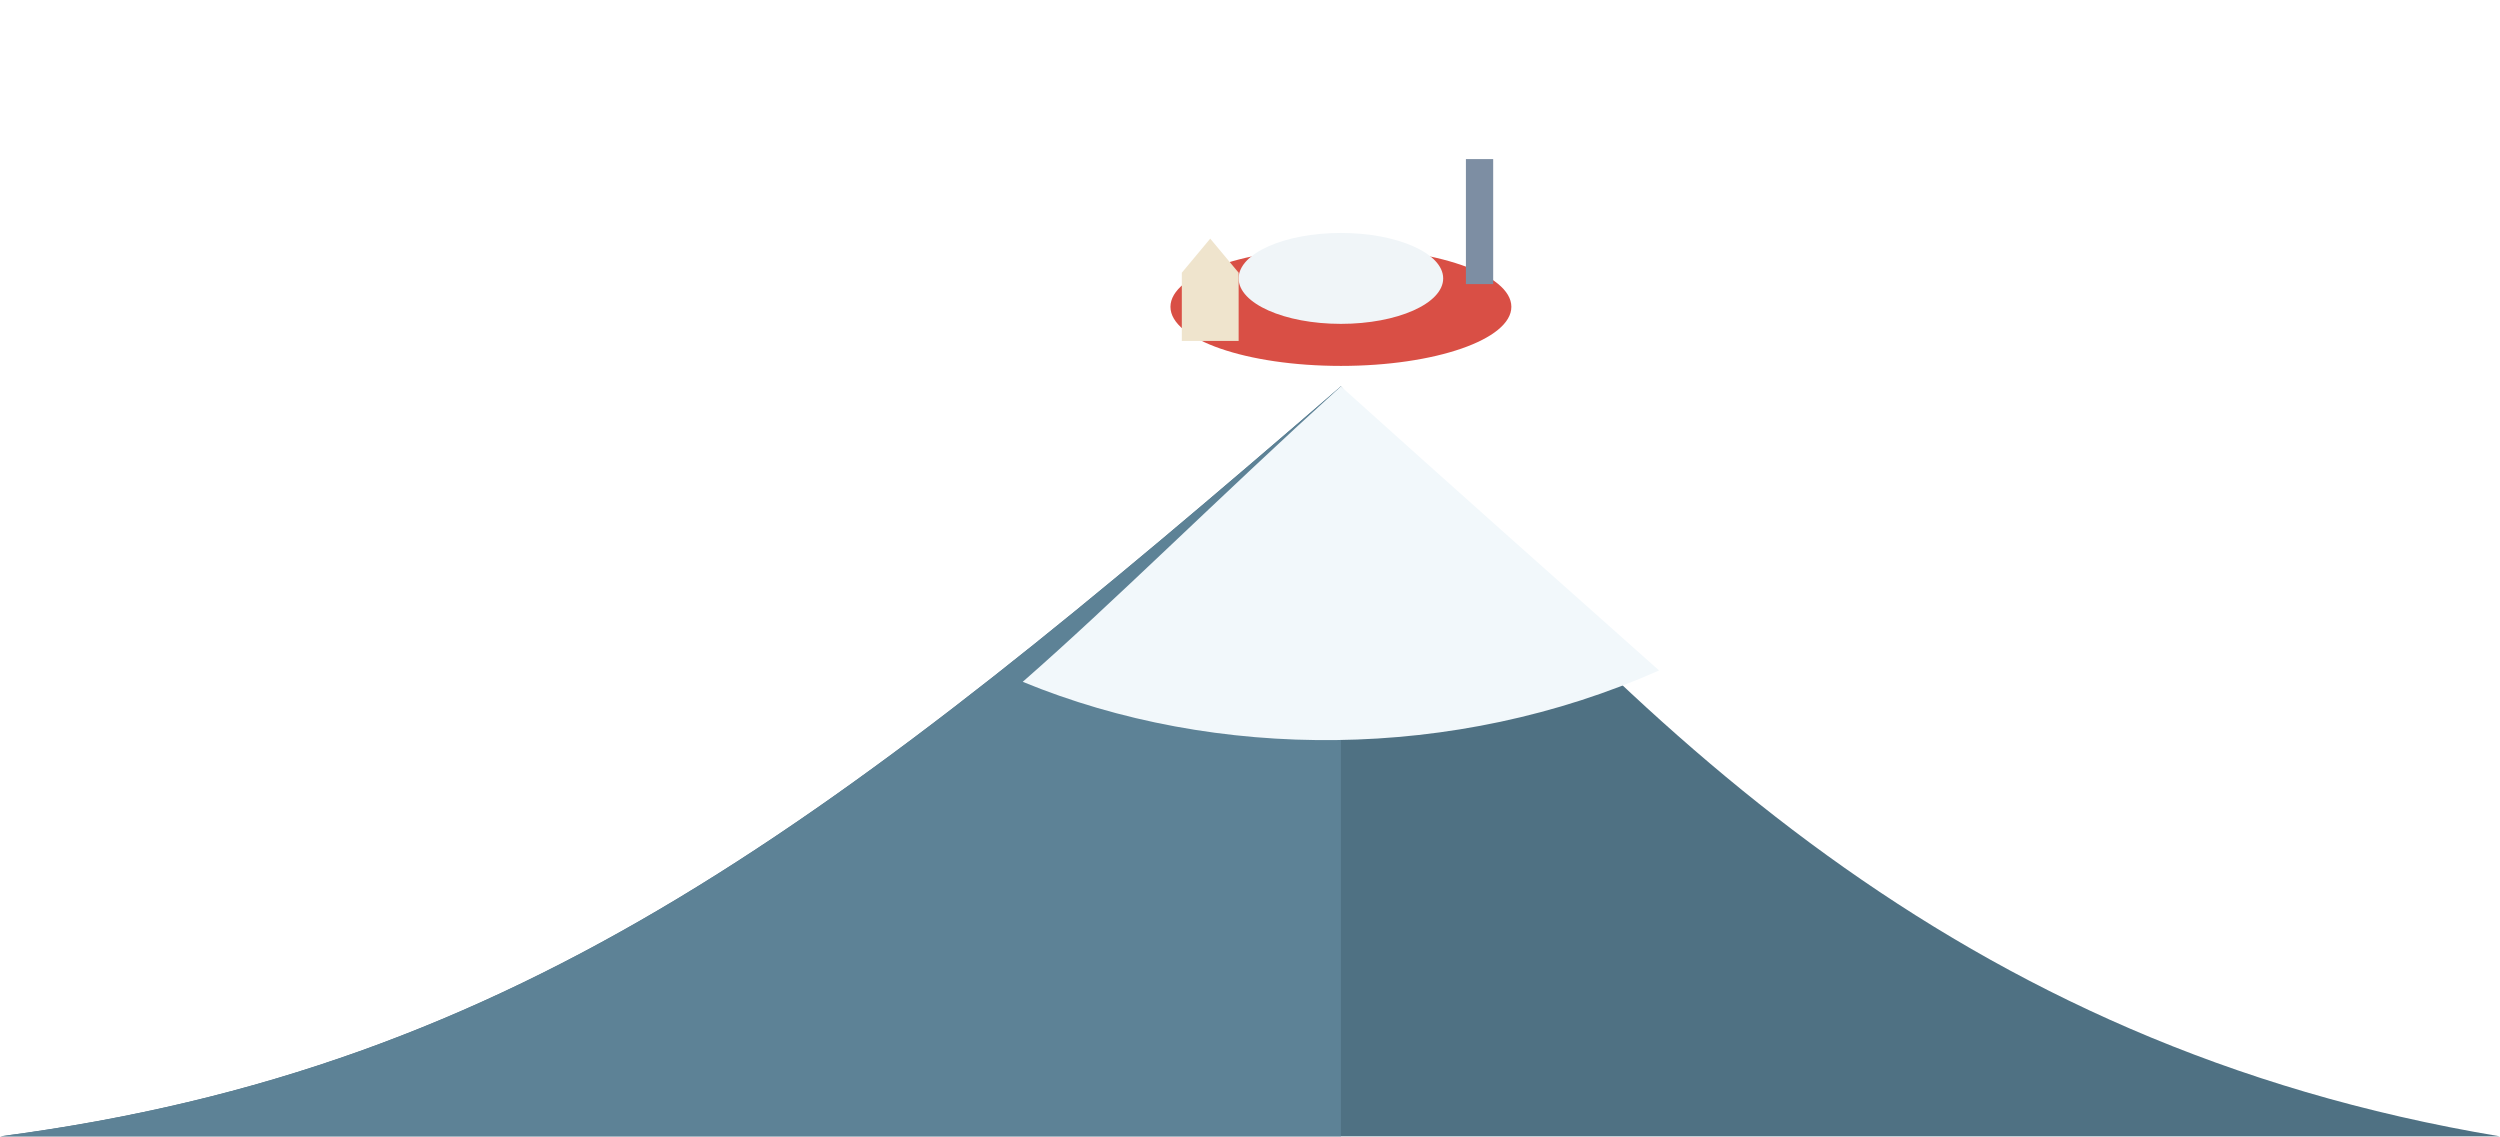
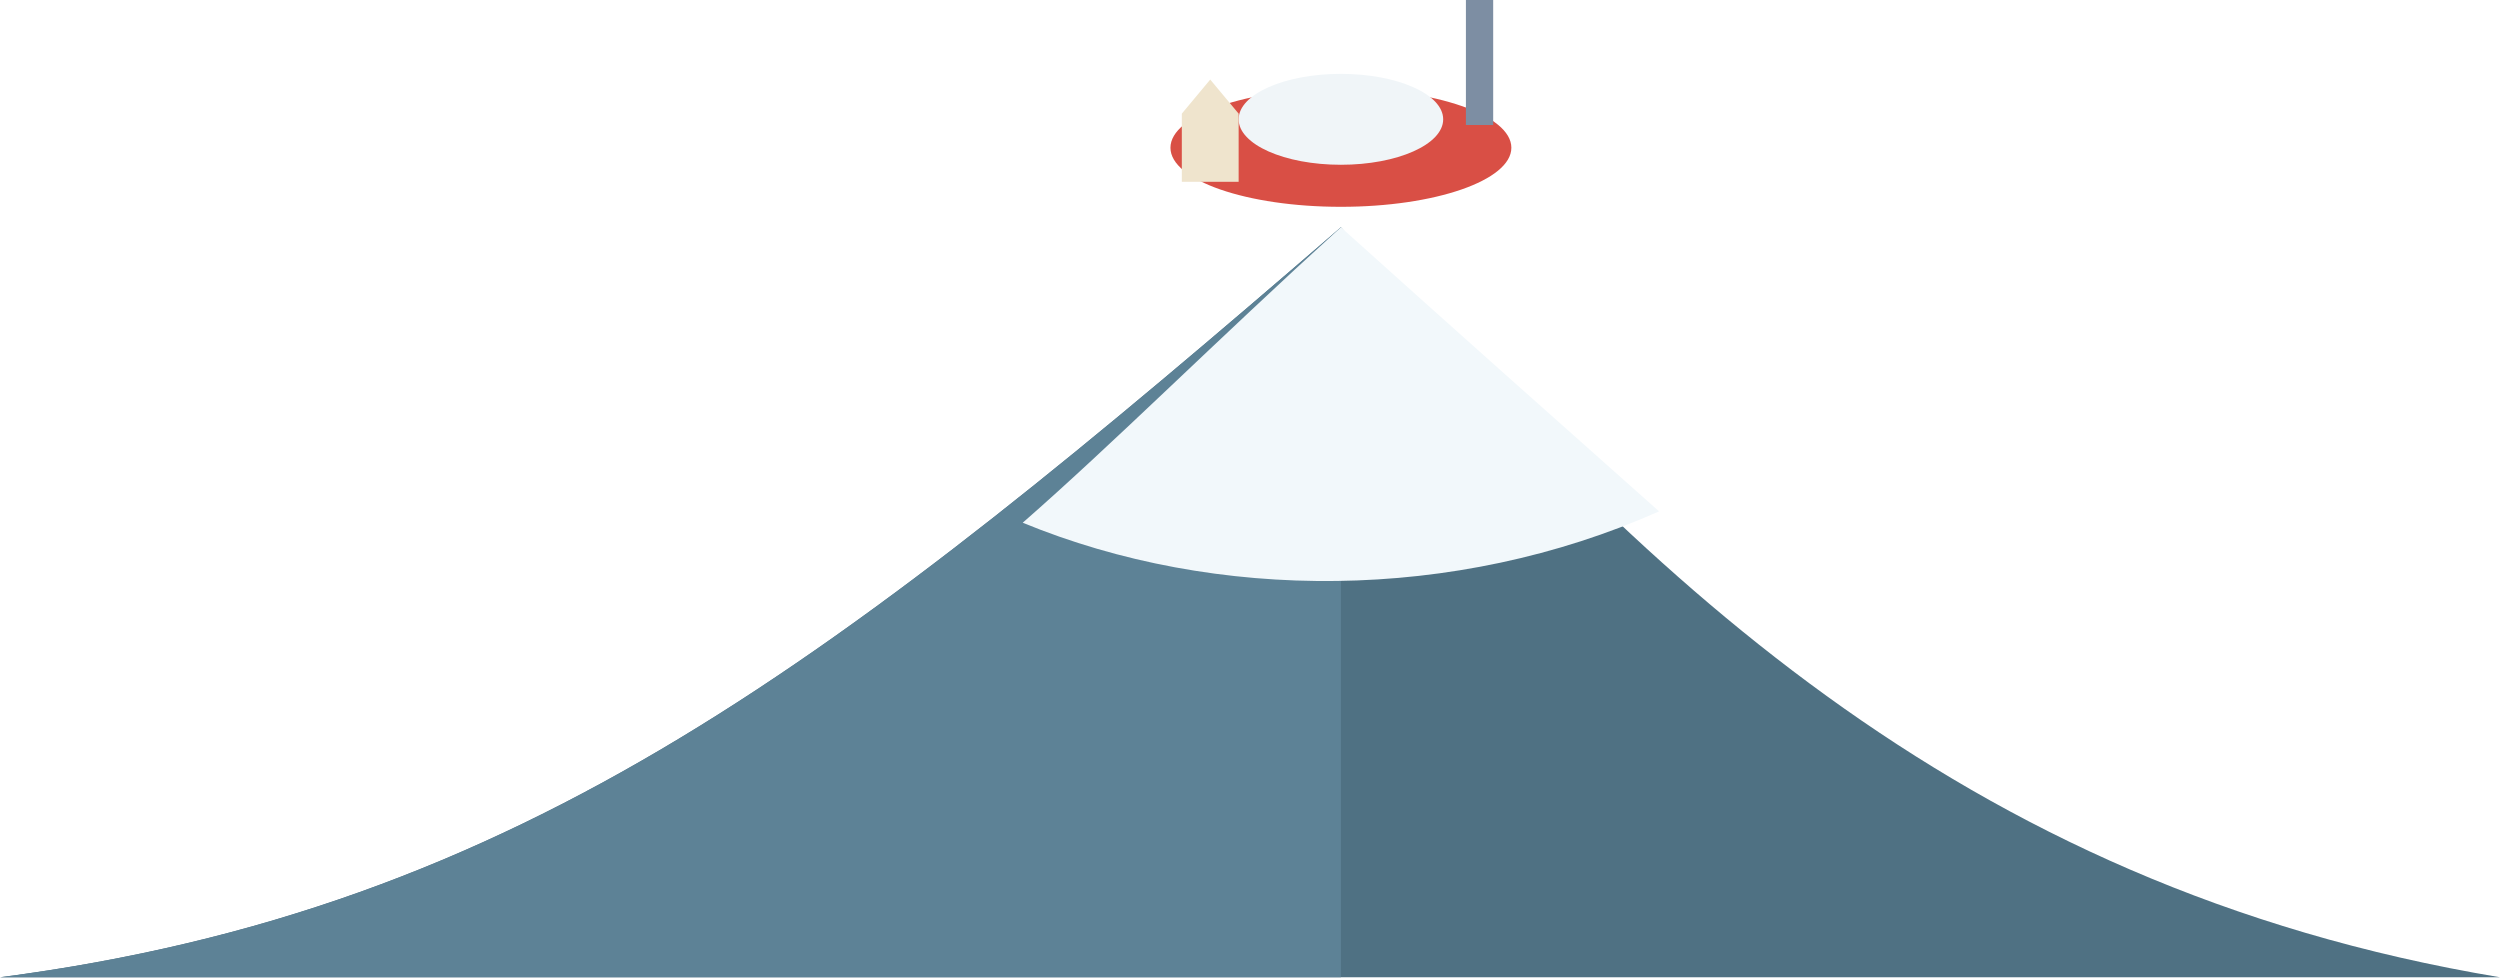
- <svg xmlns="http://www.w3.org/2000/svg" viewBox="0 0 220 100">
+ <svg xmlns="http://www.w3.org/2000/svg" viewBox="0 14 220 86">
  <path d="M0 100C46 94 74 72 118 34c26 30 54 58 102 66Z" fill="#4f7183" />
  <path d="M0 100C46 94 74 72 118 34v66Z" fill="#5d8296" />
  <path d="M118 34c-11 10-20 19-28 26 17 7 38 7 56-1-9-8-18-16-28-25Z" fill="#f2f8fb" />
  <path d="M104 20h28v6h-28Z" fill="none" />
  <ellipse cx="118" cy="27" rx="15" ry="5.2" fill="#d94f45" />
  <ellipse cx="118" cy="24.5" rx="9" ry="4" fill="#f0f5f8" />
  <rect x="129" y="14" width="2.4" height="11" fill="#7d8ea3" />
  <path d="M104 30h5v-6l-2.5-3-2.5 3Z" fill="#efe4cd" />
</svg>
